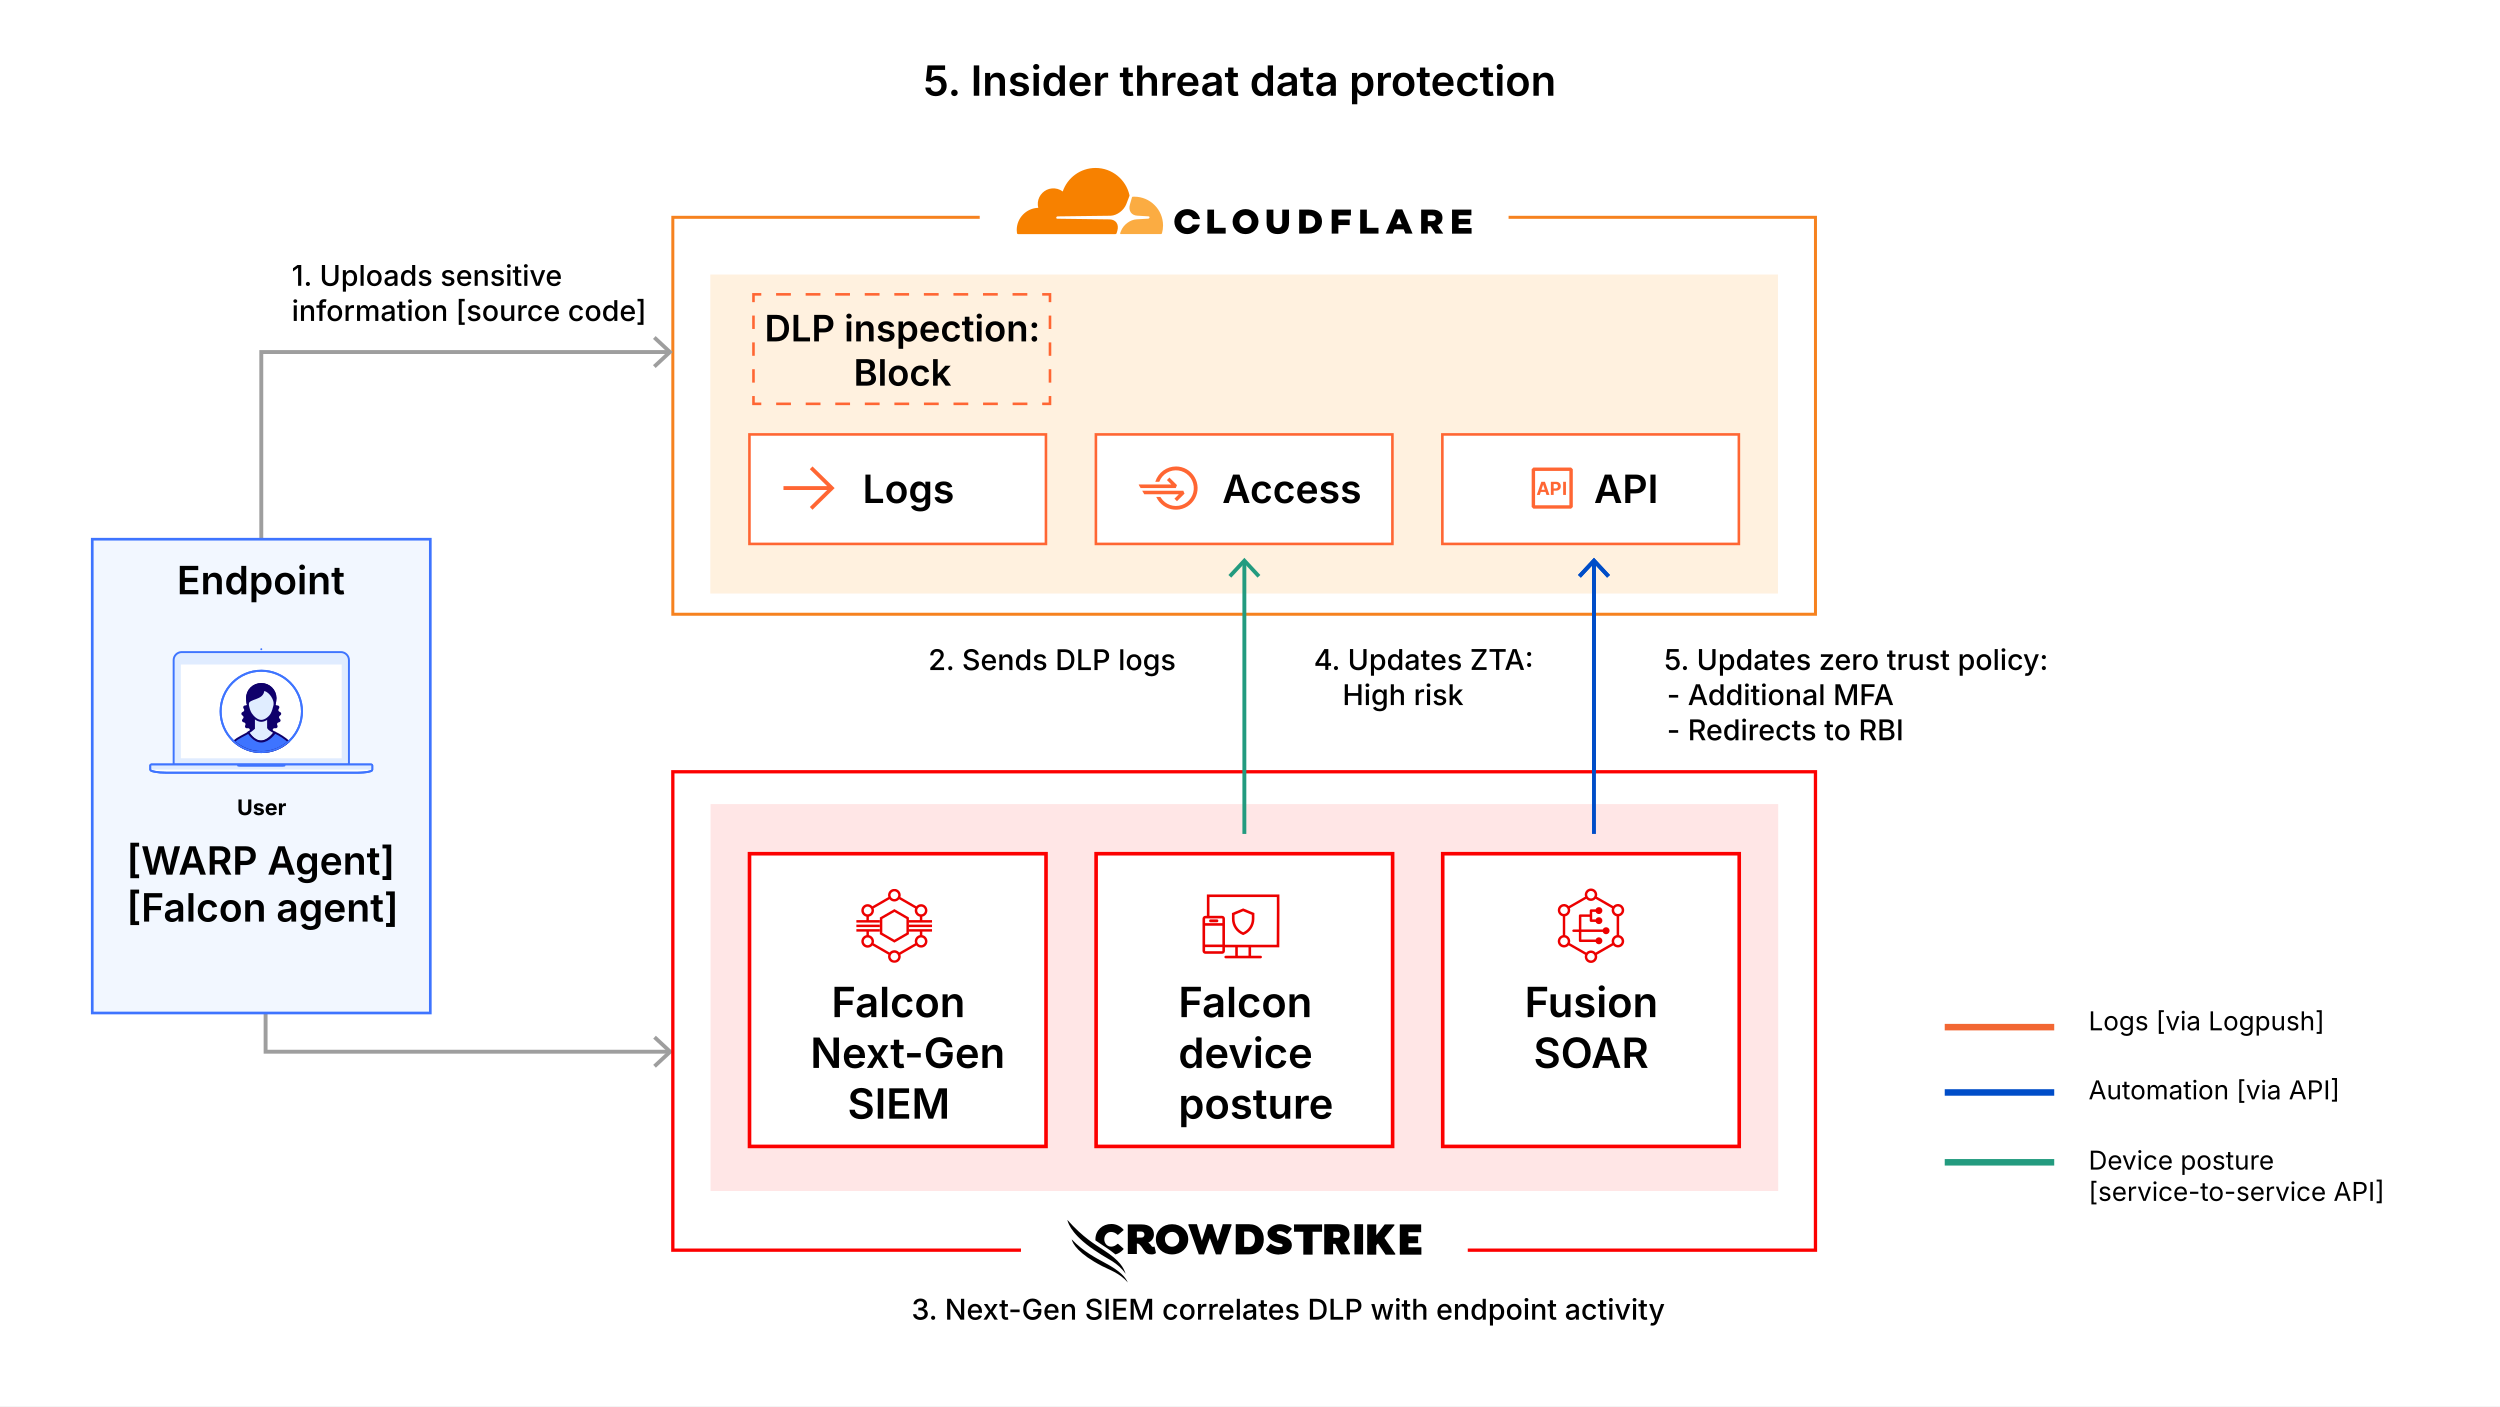
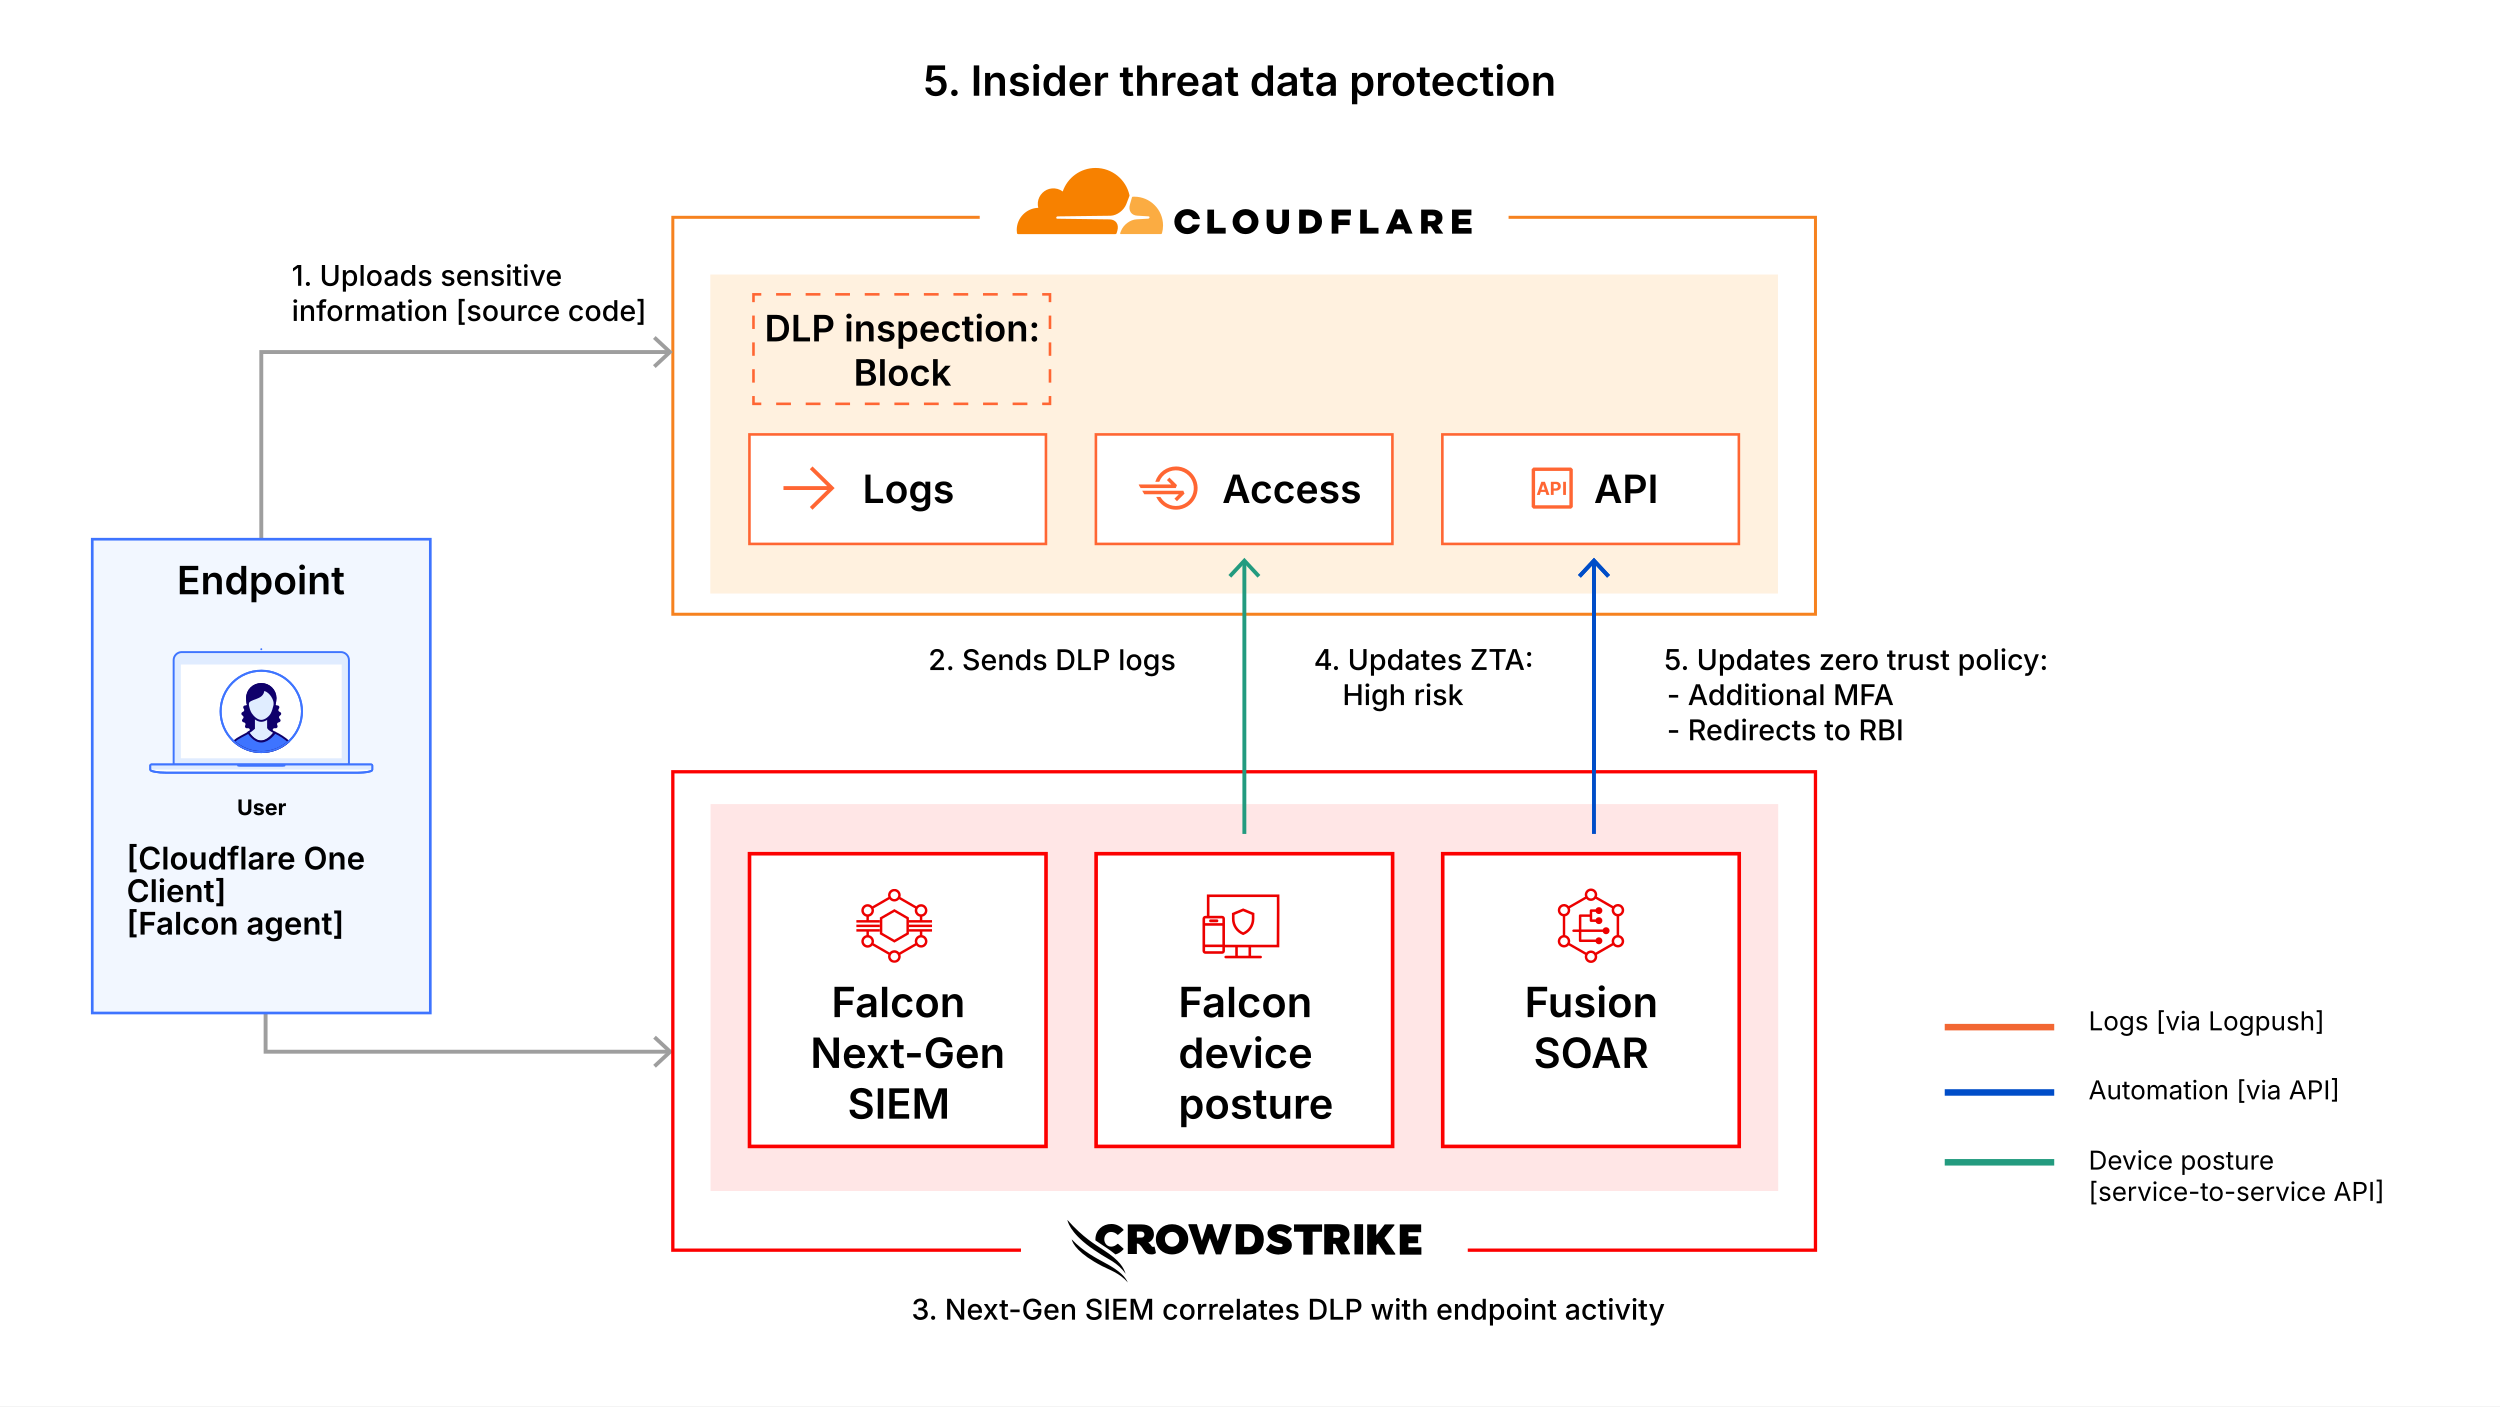
<svg xmlns="http://www.w3.org/2000/svg" width="1920" height="1080" fill="none" viewBox="0 0 1920 1080">
  <g clip-path="url(#clip0_1_1554)">
    <path fill="#fff" d="M1920 0H0v1080h1920z" />
    <path fill="#fff" stroke="#f6821f" stroke-width="2.31" d="M1394.28 166.9H516.73v304.84h877.55z" />
    <path fill="#fff" d="M1158.59 146.37H752.42v48h406.17z" />
    <path fill="#f78100" d="m857.57 179.08.57-1.99c.68-2.36.43-4.56-.72-6.15-1.06-1.47-2.82-2.35-4.96-2.45l-40.51-.51a.81.81 0 0 1-.64-.33.83.83 0 0 1-.08-.74c.14-.4.53-.69.94-.72l40.9-.51c4.85-.22 10.1-4.15 11.95-8.96l2.33-6.1a1.36 1.36 0 0 0 .07-.8c-2.68-11.92-13.31-20.83-26.02-20.83-11.7 0-21.65 7.56-25.22 18.06a12.03 12.03 0 0 0-8.41-2.33c-5.61.56-10.13 5.09-10.7 10.7-.15 1.46-.03 2.86.31 4.18-9.17.29-16.53 7.81-16.53 17.05 0 .83.07 1.65.18 2.46.06.39.39.68.78.68h74.8s.01.01.03.01c.43-.01.81-.29.93-.71z" />
    <path fill="#fbac42" d="M871.06 151.05c-.38 0-.75.01-1.13.03-.06 0-.13.01-.18.04-.19.07-.35.22-.4.43l-1.58 5.49c-.68 2.36-.43 4.54.72 6.15 1.06 1.49 2.82 2.35 4.96 2.45l8.64.51a.8.8 0 0 1 .61.33c.14.21.18.47.1.74-.14.4-.53.69-.94.72l-8.98.51c-4.88.22-10.13 4.15-11.96 8.96l-.65 1.7c-.11.31.1.64.43.65h30.91c.38 0 .69-.24.79-.6.54-1.9.82-3.92.82-6-.01-12.21-9.92-22.12-22.16-22.12z" />
    <path fill="#000" d="M927.28 160.97h5.11v13.98h8.93v4.47h-14.04zm19.35 9.28v-.06c0-5.29 4.27-9.6 9.96-9.6s9.91 4.25 9.91 9.55v.06c0 5.29-4.27 9.6-9.96 9.6s-9.91-4.25-9.91-9.55m14.66 0v-.06c0-2.67-1.92-4.99-4.74-4.99s-4.67 2.26-4.67 4.93v.06c0 2.67 1.92 4.99 4.72 4.99s4.68-2.26 4.68-4.93m11.48 1.09v-10.36h5.2v10.25c0 2.67 1.35 3.93 3.4 3.93s3.4-1.21 3.4-3.79v-10.39h5.2v10.23c0 5.96-3.4 8.57-8.64 8.57-5.27 0-8.56-2.67-8.56-8.43m25.01-10.38h7.11c6.59 0 10.42 3.79 10.42 9.11v.06c0 5.32-3.88 9.28-10.52 9.28h-7.02v-18.45zm7.21 13.92c3.06 0 5.09-1.68 5.09-4.67v-.06c0-2.95-2.03-4.67-5.09-4.67h-2.08v9.39h2.08zm17.76-13.92h14.77v4.49h-9.66v3.13h8.74v4.25h-8.74v6.58h-5.11zm21.88 0h5.12v13.98h8.94v4.47h-14.06zm27.43-.14h4.93l7.86 18.59h-5.49l-1.35-3.29h-7.11l-1.32 3.29h-5.38l7.85-18.59zm4.47 11.33-2.06-5.25-2.08 5.25zm14.9-11.19h8.73c2.82 0 4.77.74 6.02 2 1.08 1.06 1.64 2.47 1.64 4.29v.06c0 2.82-1.5 4.7-3.79 5.67l4.4 6.43h-5.92l-3.71-5.59h-2.24v5.59h-5.11v-18.45zm8.49 8.85c1.74 0 2.74-.85 2.74-2.18v-.06c0-1.44-1.06-2.18-2.76-2.18h-3.35v4.42h3.38zm-183.83 2.6c-.72 1.61-2.22 2.76-4.22 2.76-2.79 0-4.72-2.32-4.72-4.99v-.06c0-2.67 1.88-4.93 4.67-4.93 2.11 0 3.71 1.29 4.39 3.06h5.39c-.86-4.39-4.72-7.67-9.73-7.67-5.7 0-9.96 4.29-9.96 9.6v.06c0 5.29 4.22 9.55 9.91 9.55 4.88 0 8.68-3.15 9.68-7.38zm199.08-11.46h14.87v4.36h-9.8v2.79h8.88v4.05h-8.88v2.93h9.94v4.36h-15.01z" />
    <path fill="#fff1df" fill-rule="evenodd" d="M1365.48 210.83v245.01H545.53V210.83z" clip-rule="evenodd" />
    <path fill="#fff" stroke="#f63" stroke-width="2" d="M803.29 333.64H575.57v84.09h227.72z" />
    <path fill="#f63" d="m624.01 358.22-2.07 2.12 13.29 13.03H601.7v2.97h33.53l-13.29 13.03 2.07 2.13L641 374.86z" />
    <path fill="#fff" stroke="#f63" stroke-width="2" d="M1069.37 333.64H841.65v84.09h227.72z" />
    <mask id="mask0_1_1554" width="51" height="51" x="874" y="349" maskUnits="userSpaceOnUse" style="mask-type:luminance">
      <path fill="#fff" d="M924.44 349.81h-50.1v50.1h50.1z" />
    </mask>
    <g fill="#f63" mask="url(#mask0_1_1554)">
      <path d="M903.15 358.25c-3.5 0-6.92 1.11-9.75 3.16a16.55 16.55 0 0 0-6.03 8.29l-.11.34h3.05l.07-.16c1.13-2.86 3.19-5.26 5.85-6.81a13.69 13.69 0 0 1 16.8 2.37 13.68 13.68 0 0 1 1.62 16.88 13.7 13.7 0 0 1-7.07 5.54 13.706 13.706 0 0 1-16.01-5.61c-.08-.12-.15-.23-.22-.36l-.16-.27h-3.2l.19.38q.435.93.99 1.8c1.55 2.43 3.71 4.41 6.26 5.75s5.41 1.99 8.29 1.9c2.88-.1 5.69-.95 8.14-2.46s4.47-3.64 5.86-6.17a16.64 16.64 0 0 0 2.04-8.26 16.6 16.6 0 0 0-8.39-14.14 16.6 16.6 0 0 0-8.22-2.18z" />
      <path d="m903.93 372.58-5.82-5.82-1.93 1.93 3.38 3.39h-25.21l1.63 2.73H903l.93-2.24zm-.04 12.34-1.93-1.93 3.38-3.39h-26.53l-1.62-2.74h31.59l.93 2.25-5.82 5.82z" />
    </g>
    <path fill="#fff" stroke="#f63" stroke-width="2" d="M1335.45 333.64h-227.72v84.09h227.72z" />
    <path fill="#f63" d="M1206.59 359.07h-28.95l-1.32 1.32v28.95l1.32 1.32h28.95l1.32-1.32v-28.95zm-1.32 28.95h-26.32V361.7h26.32z" />
    <path fill="#f63" d="M1183.3 377.82h3.65l.75 2.3h2.29l-3.49-10.11h-2.75l-3.49 10.11h2.29zm1.79-5.5h.08l1.24 3.83h-2.57zm8.12 4.52h1.8c.69.02 1.37-.13 1.99-.43.53-.27.97-.69 1.26-1.2.3-.54.45-1.16.43-1.78.01-.62-.13-1.23-.43-1.78-.29-.51-.72-.93-1.24-1.21a4.05 4.05 0 0 0-1.96-.44h-3.99v10.11h2.14v-3.28zm0-5.08h1.44c.35-.01.71.06 1.03.21.26.13.47.33.6.59.13.28.2.58.2.88s-.07.61-.2.88c-.13.26-.35.47-.6.6-.32.15-.67.23-1.02.22h-1.45zm9.43-1.75h-2.14v10.11h2.14z" />
    <path stroke="#f63" stroke-width="2" d="M578.67 232.06v-6h6" />
    <path stroke="#f63" stroke-dasharray="11.35 11.35" stroke-width="2" d="M596.03 226.06h198.69" />
    <path stroke="#f63" stroke-width="2" d="M800.39 226.06h6v6" />
    <path stroke="#f63" stroke-dasharray="10.3 10.3" stroke-width="2" d="M806.39 242.36V299" />
    <path stroke="#f63" stroke-width="2" d="M806.39 304.15v6h-6" />
    <path stroke="#f63" stroke-dasharray="11.35 11.35" stroke-width="2" d="M789.04 310.15H590.35" />
    <path stroke="#f63" stroke-width="2" d="M584.67 310.15h-6v-6" />
    <path stroke="#f63" stroke-dasharray="10.3 10.3" stroke-width="2" d="M578.67 293.85v-56.64" />
    <text xml:space="preserve" fill="#000" font-family="Inter" font-size="28" font-weight="600" letter-spacing="0em" style="white-space:pre">
      <tspan x="587.18" y="262.182">DLP inspection:
</tspan>
      <tspan x="655.58" y="296.182">Block</tspan>
    </text>
    <path fill="#3e74ff" d="M203.35 498.52c.41 0 .74-.33.74-.74s-.33-.74-.74-.74-.74.33-.74.74.33.74.74.74" />
    <path stroke="#004dc8" stroke-miterlimit="10" stroke-width="3" d="M1224.17 699.45v-267.8" />
    <path fill="#004dc8" d="m1236.44 441.59-2.2 2.04-10.07-10.83-10.07 10.83-2.2-2.04 12.27-13.2z" />
    <path stroke="#9e9e9e" stroke-miterlimit="10" stroke-width="3" d="M513.48 270.37H200.67v142.94" />
    <path fill="#9e9e9e" d="m503.54 258.1-2.05 2.19 10.84 10.07-10.84 10.07 2.05 2.2 13.19-12.27z" />
    <path stroke="#9e9e9e" stroke-miterlimit="10" stroke-width="3" d="M513.64 807.72H203.98v-53.03" />
    <path fill="#9e9e9e" d="m503.7 795.45-2.04 2.2 10.83 10.07-10.83 10.07 2.04 2.2 13.2-12.27z" />
    <text xml:space="preserve" fill="#000" font-family="Inter" font-size="22" font-weight="500" letter-spacing="0em" style="white-space:pre">
      <tspan x="712.91" y="514.62">2. Sends DLP logs</tspan>
    </text>
    <text xml:space="preserve" fill="#000" font-family="Inter" font-size="22" font-weight="500" letter-spacing="0em" style="white-space:pre">
      <tspan x="1278" y="514.5">5. Updates zero trust policy:
</tspan>
      <tspan x="1245" y="541.5">      - Additional MFA
</tspan>
      <tspan x="1245" y="568.5">      - Redirects to RBI
</tspan>
    </text>
    <text xml:space="preserve" fill="#000" font-family="Inter" font-size="22" font-weight="500" letter-spacing="0em" style="white-space:pre">
      <tspan x="1009" y="514.5">4. Updates ZTA:
</tspan>
      <tspan x="1031" y="541.5">High risk</tspan>
    </text>
    <text xml:space="preserve" fill="#000" font-family="Inter" font-size="22" font-weight="500" letter-spacing="0em" style="white-space:pre">
      <tspan x="224" y="219.5">1. Uploads sensitive
</tspan>
      <tspan x="224" y="246.5">information [source code]</tspan>
    </text>
    <text xml:space="preserve" fill="#000" font-family="Inter" font-size="32.05" font-weight="600" letter-spacing="0em" style="white-space:pre">
      <tspan x="709.04" y="73.534">5. Insider threat data protection</tspan>
    </text>
    <text xml:space="preserve" fill="#000" font-family="Inter" font-size="30" font-weight="600" letter-spacing="0em" style="white-space:pre">
      <tspan x="662.45" y="386.309">Logs </tspan>
    </text>
    <text xml:space="preserve" fill="#000" font-family="Inter" font-size="30" font-weight="600" letter-spacing="0em" style="white-space:pre">
      <tspan x="938.64" y="386.309">Access</tspan>
    </text>
    <text xml:space="preserve" fill="#000" font-family="Inter" font-size="30" font-weight="600" letter-spacing="0em" style="white-space:pre">
      <tspan x="1224.17" y="386.309">API</tspan>
    </text>
    <path stroke="#f26733" stroke-miterlimit="10" stroke-width="5" d="M1577.64 788.84h-84.08" />
    <path stroke="#239b7f" stroke-miterlimit="10" stroke-width="5" d="M1493.56 892.65h84.08" />
    <path stroke="#004dc8" stroke-miterlimit="10" stroke-width="5" d="M1493.56 839.01h84.08" />
    <path fill="#f2f7ff" stroke="#3e74ff" stroke-width="2.06" d="M330.48 414.11H70.85v363.87h259.63z" />
    <path fill="#3e74ff" d="M200.67 499.32c.41 0 .74-.33.74-.74s-.33-.74-.74-.74-.74.33-.74.74.33.74.74.74" />
    <path fill="#e0ecff" fill-rule="evenodd" stroke="#3e74ff" stroke-miterlimit="10" stroke-width="1.5" d="M261.84 500.8H139.5c-3.24 0-6.14 2.73-6.14 6.14v80.36h134.62v-80.36c0-3.41-2.9-6.14-6.14-6.14Z" clip-rule="evenodd" />
    <path fill="#fff" d="M273.44 593.45H128.07c-7.51 0-12.63-1.19-12.63-2.22v-3.41c0-.34.34-.68.68-.68h169.09c.34 0 .68.34.68.68v3.41c.17 1.02-3.75 2.22-12.46 2.22z" />
    <path stroke="#3e74ff" stroke-miterlimit="10" stroke-width="1.5" d="M273.44 593.45H128.07c-7.51 0-12.63-1.19-12.63-2.22v-3.41c0-.34.34-.68.68-.68h169.09c.34 0 .68.34.68.68v3.41c.17 1.02-3.75 2.22-12.46 2.22z" />
    <path fill="#e0ecff" d="M285.81 587.82c0-.34-.34-.68-.68-.68H116.04c-.34 0-.68.34-.68.68v3.24h170.62v-3.24z" />
    <path stroke="#3e74ff" stroke-miterlimit="10" stroke-width="1.5" d="M273.44 593.45H128.07c-7.51 0-12.63-1.19-12.63-2.22v-3.41c0-.34.34-.68.68-.68h169.09c.34 0 .68.34.68.68v3.41c.17 1.02-3.75 2.22-12.46 2.22z" />
    <path fill="#fff" d="M262.43 510.36H138.9v72h123.53z" />
    <path fill="#3e74ff" fill-rule="evenodd" d="M219.18 587.48v.68c0 .51-1.02.68-1.88.68h-33.27c-.85 0-1.88-.17-1.88-.68v-.68" clip-rule="evenodd" />
    <path fill="#fff" stroke="#3e74ff" stroke-miterlimit="10" stroke-width="1.5" d="M200.67 577.6c17.25 0 31.24-13.99 31.24-31.24s-13.99-31.24-31.24-31.24-31.24 13.99-31.24 31.24 13.99 31.24 31.24 31.24Z" />
    <path fill="#0f006b" d="M199.5 534.64c.55-.84 1.78-.84 2.33 0l.44.68c.43.66 1.33.83 1.98.37l.65-.47c.82-.58 1.96-.14 2.17.84l.17.8c.17.77.94 1.25 1.71 1.06l.78-.2c.97-.25 1.88.58 1.72 1.57l-.13.82c-.12.78.43 1.51 1.21 1.6l.81.1c.99.12 1.54 1.22 1.04 2.08l-.42.72c-.4.68-.15 1.56.55 1.93l.73.39c.88.47.99 1.69.21 2.31l-.65.52c-.61.49-.7 1.4-.18 1.99l.54.63c.65.76.32 1.94-.64 2.24l-.79.25c-.75.24-1.16 1.05-.89 1.79l.28.78c.34.94-.4 1.92-1.4 1.86l-.81-.05c-.79-.05-1.46.56-1.48 1.35l-.02.82c-.03 1-1.07 1.65-1.98 1.22l-.73-.34c-.72-.33-1.57 0-1.87.73l-.31.75c-.39.93-1.6 1.15-2.29.43l-.56-.58c-.55-.57-1.46-.57-2.01 0l-.56.58c-.69.72-1.9.5-2.29-.43l-.31-.75c-.3-.73-1.16-1.06-1.87-.73l-.73.34c-.91.42-1.95-.22-1.98-1.22l-.02-.82c-.02-.79-.7-1.4-1.48-1.35l-.81.05c-1 .07-1.74-.91-1.4-1.86l.28-.78a1.39 1.39 0 0 0-.89-1.79l-.79-.25c-.95-.3-1.29-1.48-.64-2.24l.54-.63c.51-.6.43-1.5-.18-1.99l-.65-.52c-.78-.63-.67-1.84.21-2.31l.73-.39c.7-.37.94-1.25.55-1.93l-.42-.72c-.5-.87.05-1.96 1.04-2.08l.81-.1c.78-.09 1.33-.82 1.21-1.6l-.13-.82c-.16-.99.75-1.82 1.72-1.57l.78.2c.77.2 1.54-.28 1.71-1.06l.17-.8c.21-.98 1.36-1.43 2.17-.84l.65.47c.64.46 1.54.29 1.98-.37z" />
    <path fill="#e0edff" stroke="#0f006b" stroke-miterlimit="10" stroke-width="1.5" d="M190.56 562.63c1.63-.89 3.13-1.99 4.48-3.26v-8.24l10.86.13v7.75c.5.96 2.37 2.15 4.87 3.55 0 0-4.65 6.93-10.48 6.93s-9.73-6.86-9.73-6.86Z" />
    <path fill="#3e74ff" stroke="#0f006b" stroke-miterlimit="10" stroke-width="1.5" d="M200.76 577.6c7.75.01 15.23-2.87 20.97-8.09-3.2-2.75-6.75-5.07-10.56-6.9 0 0-4.71 6.88-10.54 6.88s-9.76-6.79-9.76-6.79c-3.58 2.02-7.98 3.92-11.27 6.63a31.13 31.13 0 0 0 21.16 8.26z" />
    <path fill="#e0edff" stroke="#0f006b" stroke-miterlimit="10" stroke-width="1.5" d="M199.71 540.7c.06-.23.17-.45.31-.64s.33-.34.54-.46c.21-.11.44-.18.68-.2s.48.01.7.09c1.36.41.59 5.34-3.2 5.16q.585-1.95.96-3.96z" />
    <path fill="#e0edff" stroke="#0f006b" stroke-miterlimit="10" stroke-width="1.5" d="M201.66 540.7a1.77 1.77 0 0 0-.89-1.11c-.22-.11-.46-.18-.7-.2s-.49.02-.72.1c-1.18.48-.59 5.34 3.2 5.16-.38-1.3-.68-2.62-.88-3.96z" />
    <path fill="#e0edff" stroke="#0f006b" stroke-miterlimit="10" stroke-width="1.5" d="M211.46 536.18c0 2.82-1.03 8.55-2.84 12.01-1.34 2.57-4.81 5.43-7.95 5.43s-6.25-2.86-7.95-5.43c-2.16-3.26-2.84-9.2-2.84-12.01s1.14-5.61 3.16-7.63 4.77-3.16 7.63-3.16 5.61 1.14 7.63 3.16 3.16 4.77 3.16 7.63Z" />
    <path fill="#0f006b" stroke="#0f006b" stroke-linejoin="round" stroke-width="1.5" d="M210.91 539.72c-.51-4.29-4.67-10-9.31-10l-.77-3.56 1.44 3.6c0 7.78-11.53 5.7-12.01 10.84l-.18-.18c-.24-1.5-.37-3.01-.38-4.53 0-5.96 5.02-10.61 10.98-10.61 2.88 0 5.65 1.12 7.71 3.14a10.92 10.92 0 0 1 3.27 7.65c-.06 1.48-.26 2.95-.61 4.4l-.13-.75z" />
    <path stroke="#3e74ff" stroke-miterlimit="10" stroke-width="1.5" d="M200.67 577.6c17.25 0 31.24-13.99 31.24-31.24s-13.99-31.24-31.24-31.24-31.24 13.99-31.24 31.24 13.99 31.24 31.24 31.24Z" />
-     <text xml:space="preserve" fill="#000" font-family="Inter" font-size="30" font-weight="600" letter-spacing="0em" style="white-space:pre">
-       <tspan x="97.24" y="671.769">[WARP Agent]</tspan>
+     <text xml:space="preserve" fill="#000" font-family="Inter" font-size="24" font-weight="600" letter-spacing="0em" style="white-space:pre">
+       <tspan x="97.24" y="667.769">[Cloudflare One</tspan>
+       <tspan x="97.24" y="692.769">Client]</tspan>
    </text>
-     <text xml:space="preserve" fill="#000" font-family="Inter" font-size="30" font-weight="600" letter-spacing="0em" style="white-space:pre">
-       <tspan x="97.24" y="707.769">[Falcon agent]</tspan>
+     <text xml:space="preserve" fill="#000" font-family="Inter" font-size="24" font-weight="600" letter-spacing="0em" style="white-space:pre">
+       <tspan x="97.24" y="717.769">[Falcon agent]</tspan>
    </text>
    <text xml:space="preserve" fill="#000" font-family="Inter" font-size="30" font-weight="600" letter-spacing="0em" style="white-space:pre">
      <tspan x="135.87" y="456.399">Endpoint</tspan>
    </text>
    <path fill="#fff" stroke="#fc0000" stroke-width="2.54" d="M1394.28 592.72H516.73v367.41h877.55z" />
    <path fill="#fff" d="M784.11 981.74h343.13v-48H784.11z" />
    <path fill="#fc0000" fill-rule="evenodd" d="M1365.65 617.54v297.15H545.7V617.54z" clip-rule="evenodd" opacity=".1" />
    <path fill="#fff" stroke="#fc0000" stroke-width="2.78" d="M803.34 655.65H575.62v224.8h227.72zm266.19 0H841.81v224.8h227.72zm266.19 0H1108v224.8h227.72z" />
    <path fill="#000" fill-rule="evenodd" d="M862.84 958.92v.5a12.35 12.35 0 0 1-6.13 3.98 96 96 0 0 0-7.79-5.64c-.83-.5-1.49-.99-2.49-1.66-1.49-.99-3.32-2.16-5.14-3.48v-.83c0-6.8 5.31-11.77 12.27-11.77 3.65 0 6.96 1.66 9.28 4.31v.5l-4.14 3.48h-.5c-1.16-1.33-2.98-2.16-4.81-2.16-1.49 0-2.82.5-3.81 1.66-.99.99-1.49 2.49-1.49 3.98s.5 2.82 1.49 3.98c.99.99 2.32 1.66 3.81 1.66 1.82 0 3.48-.83 4.81-2.16h.5zm-12.44 4.48c-2.65-.5-4.97-1.99-6.63-4.14.17 0 .33.17.5.33.33.17.5.33.83.5 1.66 1.16 3.48 2.16 5.31 3.15v.17zm36.31-5.97.99 4.48v.5c-.99.66-1.99.99-3.15.99-2.82 0-4.31-.66-6.3-3.65-.99-1.49-2.82-4.64-4.48-4.64h-.66v7.96h-6.96v-22.71h10.61c6.13 0 9.45 2.98 9.45 7.63 0 2.82-1.66 5.31-4.31 6.3.66.5 1.33 1.16 1.82 1.82.5.66.83 1.49 1.66 1.49.33 0 .66 0 .99-.17zm-7.79-9.28c0 .66-.17 1.16-.66 1.66-.5.5-1.16.66-1.82.66h-3.32v-4.64h3.32c.66 0 1.33.17 1.82.66.5.5.66 1.16.66 1.66m21.22-7.96c7.13 0 12.43 4.97 12.43 11.6s-5.31 11.6-12.43 11.6-12.43-4.97-12.43-11.6 5.31-11.6 12.43-11.6m2.82 16.58c1.66-.99 2.82-2.82 2.65-4.97 0-1.99-.99-3.81-2.65-4.97-1.66-.99-3.81-.99-5.64 0-1.66.99-2.82 2.82-2.65 4.97 0 1.99.99 3.81 2.65 4.97 1.66.99 3.81.99 5.64 0" clip-rule="evenodd" />
    <path fill="#000" d="M945.4 940.19h-6.3l-3.81 12.93-4.14-12.93h-3.98l-4.14 12.77-3.81-12.77h-6.3l-.33.5 8.12 22.71h3.98l4.48-12.6 4.64 12.6h3.98l8.12-22.71-.33-.5z" />
    <path fill="#000" fill-rule="evenodd" d="M959.16 940.19c7.13 0 11.44 4.64 11.44 11.6s-4.31 11.6-11.44 11.6h-10.11v-23.21h10.11zm-.34 17.57c2.82 0 4.97-2.16 4.97-5.97s-2.16-5.97-4.97-5.97h-3.32v11.77h3.32z" clip-rule="evenodd" />
    <path fill="#000" d="M1008.23 945.99h7.13v-5.64h-21.55v5.64h7.13v17.57h7.13v-17.57h.17z" />
    <path fill="#000" fill-rule="evenodd" d="M1027.29 940.19c5.97 0 9.12 2.98 9.12 7.79 0 2.98-1.66 5.14-4.14 6.3l4.64 8.62-.33.5h-6.8l-4.31-8.12h-1.66v8.12h-6.8v-23.21zm2.16 8.12c0 .66-.17 1.33-.66 1.66-.5.5-1.16.66-1.66.66h-3.15v-4.64h3.15c.66 0 1.33.17 1.66.66.5.5.66 1.16.66 1.82v-.17z" clip-rule="evenodd" />
    <path fill="#000" d="M1040.22 940.19h6.63v23.21h-6.63zm23.05 10.45 7.79-9.78-.33-.5h-7.29l-6.47 8.29v-8.29h-6.96v23.21h6.96v-7.13l1.33-1.49 5.8 8.62h7.29l.33-.5-8.45-12.27v-.17zm28.18-4.65v-5.64h-16.41v23.21h16.58v-5.64h-9.95v-3.15h7.46v-5.31h-7.46v-3.15h9.95l-.17-.33zM982.53 963.4c5.14 0 9.62-2.49 9.62-7.13s-4.48-6.3-8.45-7.46c-1.49-.5-3.15-.99-3.15-1.99s.83-1.33 2.32-1.33c2.32 0 4.31 1.33 5.31 2.32h.5L992 944v-.5c-1.82-1.82-5.31-3.32-9.28-3.32s-9.28 2.82-9.28 6.96 4.14 6.3 7.79 7.29c2.32.66 3.81.66 3.81 1.99s-1.16 1.33-2.82 1.33-4.81-1.33-6.13-2.49h-.5l-3.32 3.98v.5c2.16 2.32 5.8 3.81 10.28 3.81m-116.4 21.4c-1.66-3.65-4.97-8.45-17.9-15.25-5.97-3.32-16.08-8.29-25.2-17.9.83 3.48 5.14 11.11 23.38 20.56 4.97 2.65 13.59 5.31 19.73 12.6m-1.67-6.64c-1.49-4.48-4.14-10.11-17.08-18.4-6.3-4.14-15.58-9.45-27.69-23.04.83 3.65 4.64 13.1 24.04 25.36 6.3 4.48 14.59 7.13 20.72 16.08" />
    <mask id="mask1_1_1554" width="62" height="62" x="1191" y="680" maskUnits="userSpaceOnUse" style="mask-type:luminance">
      <path fill="#fff" d="M1252.31 680.52h-60.89v60.89h60.89z" />
    </mask>
    <g fill="#ec0000" mask="url(#mask1_1_1554)">
      <path d="M1243.51 718.15v-14.42c.75-.15 1.45-.47 2.05-.94s1.07-1.08 1.39-1.77a4.8 4.8 0 0 0 .43-2.21c-.04-.76-.25-1.5-.63-2.16s-.91-1.22-1.55-1.63-1.37-.67-2.13-.74-1.52.03-2.23.31-1.34.73-1.84 1.3l-12.61-7.25c.17-.48.26-.99.27-1.5 0-.63-.12-1.25-.36-1.83s-.59-1.11-1.04-1.55c-.44-.44-.97-.8-1.55-1.04s-1.2-.36-1.83-.36-1.25.12-1.83.36-1.11.59-1.55 1.04c-.44.44-.8.97-1.04 1.55s-.36 1.2-.36 1.83c0 .51.1 1.02.27 1.5l-12.61 7.25c-.44-.51-.99-.92-1.61-1.21a4.76 4.76 0 0 0-5.18.81 4.8 4.8 0 0 0-.64 6.4c.7.96 1.74 1.62 2.9 1.86v14.42c-.75.15-1.45.47-2.05.94s-1.08 1.08-1.39 1.78c-.32.69-.46 1.45-.43 2.22.04.76.25 1.5.64 2.17.38.66.91 1.22 1.56 1.63a4.77 4.77 0 0 0 4.36.42c.71-.28 1.34-.73 1.84-1.31l12.61 7.25c-.17.48-.26.99-.27 1.5 0 .63.12 1.25.36 1.83s.59 1.11 1.04 1.55c.44.44.97.8 1.55 1.04s1.2.36 1.83.36 1.25-.12 1.83-.36 1.11-.59 1.55-1.04c.44-.44.8-.97 1.04-1.55s.36-1.2.36-1.83c0-.51-.1-1.02-.27-1.5l12.61-7.25c.5.57 1.13 1.01 1.84 1.29s1.47.38 2.22.31c.75-.08 1.48-.33 2.12-.74s1.17-.97 1.55-1.63.6-1.39.63-2.15c.04-.76-.11-1.51-.42-2.2s-.78-1.3-1.38-1.77c-.59-.47-1.29-.8-2.03-.95zm-.95-22.01c.57 0 1.13.17 1.61.48.48.32.85.77 1.07 1.3s.28 1.11.17 1.67-.39 1.08-.79 1.48c-.4.41-.92.68-1.48.79s-1.14.06-1.67-.16a2.9 2.9 0 0 1-1.3-1.07c-.32-.48-.49-1.04-.49-1.61a2.884 2.884 0 0 1 2.88-2.89zm-20.7-11.9c.57 0 1.13.17 1.61.48.48.32.85.77 1.07 1.3s.28 1.11.17 1.67-.39 1.08-.79 1.48c-.4.41-.92.68-1.48.79s-1.14.06-1.67-.16a2.9 2.9 0 0 1-1.3-1.07c-.32-.48-.49-1.04-.49-1.61a2.884 2.884 0 0 1 2.88-2.89zm-23.59 14.79c0-.57.17-1.13.49-1.6s.77-.84 1.3-1.06a2.87 2.87 0 0 1 3.13.63c.4.4.68.92.79 1.48s.05 1.14-.17 1.66c-.22.53-.59.98-1.06 1.29-.47.32-1.03.49-1.6.49a2.884 2.884 0 0 1-2.88-2.89m2.88 26.71c-.57 0-1.13-.17-1.61-.48a2.9 2.9 0 0 1-1.07-1.3c-.22-.53-.28-1.11-.17-1.67s.39-1.08.79-1.48c.4-.41.92-.68 1.48-.79s1.14-.06 1.67.16.98.59 1.3 1.07.49 1.04.49 1.61a2.884 2.884 0 0 1-2.88 2.89zm20.71 11.91c-.57 0-1.13-.17-1.61-.48a2.9 2.9 0 0 1-1.07-1.3c-.22-.53-.28-1.11-.17-1.67s.39-1.08.79-1.48c.4-.41.92-.68 1.48-.79s1.14-.06 1.67.16.98.59 1.3 1.07.49 1.04.49 1.61a2.884 2.884 0 0 1-2.88 2.89zm3.56-6.05c-.44-.51-.99-.93-1.61-1.21s-1.29-.43-1.97-.43-1.35.15-1.97.43-1.17.69-1.61 1.21l-12.61-7.25c.17-.48.26-.99.27-1.5 0-1.11-.38-2.18-1.08-3.03-.7-.86-1.67-1.45-2.75-1.67v-14.42c1.08-.22 2.06-.81 2.75-1.67a4.8 4.8 0 0 0 1.08-3.03c0-.51-.1-1.02-.27-1.5l12.61-7.25c.44.51.99.92 1.61 1.21a4.7 4.7 0 0 0 3.93 0c.62-.28 1.17-.69 1.61-1.2l12.61 7.25c-.17.48-.26.99-.27 1.5 0 1.11.38 2.18 1.08 3.03.7.86 1.67 1.45 2.75 1.67v14.42c-1.08.22-2.06.81-2.75 1.67a4.8 4.8 0 0 0-1.08 3.03c0 .51.1 1.02.27 1.5l-12.61 7.25zm17.14-5.86c-.57 0-1.13-.17-1.61-.48a2.9 2.9 0 0 1-1.07-1.3c-.22-.53-.28-1.11-.17-1.67s.39-1.08.79-1.48c.4-.41.92-.68 1.48-.79s1.14-.06 1.67.16.98.59 1.3 1.07.49 1.04.49 1.61a2.884 2.884 0 0 1-2.88 2.89z" />
      <path d="M1233.45 712.13c-.54 0-1.07.17-1.51.47-.45.31-.79.74-.98 1.25h-16.48v-9.69h6.42v2.91c0 .25.1.49.28.67s.42.28.67.28h3.61a2.68 2.68 0 0 0 2.98 1.68 2.674 2.674 0 0 0 0-5.26c-.61-.11-1.25 0-1.79.3-.54.31-.96.79-1.19 1.38h-2.65v-5.83h2.65a2.68 2.68 0 0 0 2.98 1.68 2.674 2.674 0 0 0 0-5.26c-.61-.11-1.25 0-1.79.3-.54.31-.96.79-1.19 1.38h-3.61c-.25 0-.49.1-.67.28s-.28.42-.28.67v2.91h-7.37c-.25 0-.49.1-.67.28s-.28.42-.28.67v10.65h-4.11c-.25 0-.49.1-.67.28s-.28.42-.28.67.1.49.28.67.42.28.67.28h4.11v6.78c0 .25.1.49.28.67s.42.28.67.28h11.93a2.68 2.68 0 0 0 2.98 1.68 2.674 2.674 0 0 0 0-5.26c-.61-.11-1.25 0-1.79.3-.54.31-.96.79-1.19 1.38h-10.98v-5.83h16.48c.17.46.47.85.85 1.15a2.67 2.67 0 0 0 2.75.33c.44-.2.82-.52 1.1-.92s.44-.87.47-1.36-.08-.97-.3-1.4c-.23-.43-.57-.79-.98-1.04a2.7 2.7 0 0 0-1.38-.38z" />
    </g>
    <mask id="mask2_1_1554" width="65" height="65" x="921" y="678" maskUnits="userSpaceOnUse" style="mask-type:luminance">
      <path fill="#fff" d="M985.51 678.96h-64v64h64z" />
    </mask>
    <g fill="#ec0000" mask="url(#mask2_1_1554)">
      <path d="m982.51 727.55.11-28.48-.03-12.11h-55.72v16.38h-1.1c-1.25 0-2.26 1.01-2.26 2.26v24.68c0 1.25 1.01 2.26 2.26 2.26h12.74c1.25 0 2.26-1.01 2.26-2.26v-2.74h7.88V734h-7.31c-.55 0-1 .45-1 1s.45 1 1 1h26.82c.55 0 1-.45 1-1s-.45-1-1-1h-7.31v-6.46h21.66zm-43.73 2.73c0 .14-.12.26-.26.26h-12.74c-.14 0-.26-.12-.26-.26v-2.9h13.26zm0-4.9h-13.26v-14.43h13.26zm0-16.43h-13.26v-3.35c0-.14.12-.26.26-.26h12.74c.14 0 .26.12.26.26zM958.85 734h-8.2v-6.46h8.2zm-15.12-8.45h-2.95V705.6c0-1.25-1.01-2.26-2.26-2.26h-9.65v-14.38h51.72l.02 10.11-.11 26.48z" />
      <path d="M946.13 701.23v4.51c0 5.41 3.23 10.22 8.24 12.26l.38.15.38-.15c5.01-2.04 8.24-6.86 8.24-12.26v-4.51l-8.62-3.58zm15.24 4.52c0 4.45-2.58 8.43-6.62 10.25-4.03-1.82-6.62-5.8-6.62-10.25v-3.18l6.62-2.75 6.62 2.75zm-26.69.35h-5.06c-.55 0-1 .45-1 1v.2c0 .55.45 1 1 1h5.06c.55 0 1-.45 1-1v-.2c0-.55-.45-1-1-1" />
    </g>
    <mask id="mask3_1_1554" width="59" height="58" x="657" y="682" maskUnits="userSpaceOnUse" style="mask-type:luminance">
      <path fill="#fff" d="M715.88 682.65h-58.31v56.84h58.31z" />
    </mask>
    <g fill="#ec0000" mask="url(#mask3_1_1554)">
      <path d="m686.88 723.94-11.15-6.44v-12.87l11.15-6.44 11.15 6.44v12.87zm-9.26-7.53 9.26 5.34 9.26-5.34v-10.69l-9.26-5.34-9.26 5.34z" />
      <path d="M708.34 718.15v-3.61h-1.89v3.61a4.86 4.86 0 0 0-3.91 4.76c0 .54.11 1.06.28 1.55l-12.23 7.06c-.89-1.07-2.21-1.76-3.71-1.76s-2.82.69-3.71 1.76l-11.86-6.85-.35-.2c.16-.48.26-.98.26-1.51 0-2.36-1.69-4.32-3.91-4.77v-3.65h-1.89v3.65a4.862 4.862 0 0 0 .95 9.63c1.47 0 2.77-.67 3.66-1.7l.27.15 11.97 6.91c-.14.46-.24.94-.24 1.44 0 2.68 2.18 4.86 4.86 4.86s4.86-2.18 4.86-4.86c0-.51-.1-.98-.24-1.44l12.26-7.08a4.8 4.8 0 0 0 3.64 1.67c2.68 0 4.86-2.18 4.86-4.86a4.86 4.86 0 0 0-3.91-4.76m-42 7.78a2.97 2.97 0 1 1 0-5.94 2.97 2.97 0 0 1 0 5.94m20.52 11.67a2.97 2.97 0 0 1-2.97-2.97c0-.16.02-.31.05-.46.1-.66.42-1.24.88-1.68a2.94 2.94 0 0 1 2.04-.83 2.986 2.986 0 0 1 2.92 2.51c.02.15.05.3.05.46a2.97 2.97 0 0 1-2.97 2.97m20.52-11.71c-.75 0-1.43-.29-1.95-.75-.48-.42-.83-.99-.96-1.63-.04-.19-.06-.38-.06-.58 0-1.3.85-2.4 2.02-2.8.3-.1.61-.17.95-.17s.65.07.95.17c1.17.4 2.02 1.49 2.02 2.8a2.97 2.97 0 0 1-2.97 2.97m0-31.51c-1.44 0-2.73.64-3.62 1.65l-12.28-7.09c.14-.46.24-.94.24-1.44 0-2.68-2.18-4.86-4.86-4.86s-4.86 2.18-4.86 4.86c0 .51.1.98.24 1.44l-12.28 7.09c-.89-1-2.17-1.65-3.62-1.65-2.68 0-4.86 2.18-4.86 4.86a4.86 4.86 0 0 0 3.91 4.76v3.57h1.89v-3.57a4.86 4.86 0 0 0 3.91-4.76c0-.56-.11-1.08-.29-1.58l12.23-7.06a4.82 4.82 0 0 0 3.71 1.76c1.49 0 2.82-.69 3.71-1.76l12.24 7.06c-.17.5-.29 1.02-.29 1.58a4.86 4.86 0 0 0 3.91 4.76v3.57h1.89v-3.57a4.86 4.86 0 0 0 3.91-4.76c0-2.68-2.18-4.86-4.86-4.86m-40.06 7.66c-.3.1-.61.17-.95.17s-.65-.07-.95-.17c-1.17-.4-2.02-1.49-2.02-2.8a2.97 2.97 0 0 1 2.97-2.97c.74 0 1.41.28 1.93.73.48.42.84.98.97 1.62.04.2.06.4.06.61 0 1.3-.85 2.4-2.02 2.8zm22.49-14.08c-.1.66-.42 1.24-.88 1.68-.53.51-1.25.83-2.04.83s-1.51-.32-2.04-.83c-.46-.44-.77-1.02-.88-1.68-.02-.15-.05-.3-.05-.46a2.97 2.97 0 0 1 5.94 0c0 .16-.02.31-.05.46m18.54 14.08c-.3.1-.61.17-.95.17s-.65-.07-.95-.17c-1.17-.4-2.02-1.49-2.02-2.8 0-.21.02-.42.07-.61.14-.65.49-1.21.97-1.62.52-.45 1.19-.73 1.93-.73a2.97 2.97 0 0 1 2.97 2.97c0 1.3-.85 2.4-2.02 2.8" />
      <path d="M675.73 706.64h-18.16v1.89h18.16zm0 3.48h-18.16v1.89h18.16zm0 3.48h-18.16v1.89h18.16zm40.14-6.96h-18.16v1.89h18.16zm0 3.48h-18.16v1.89h18.16zm0 3.48h-18.16v1.89h18.16z" />
    </g>
    <path stroke="#239b7f" stroke-miterlimit="10" stroke-width="3" d="M955.67 640.46V431.65" />
    <path fill="#239b7f" d="m967.94 441.59-2.2 2.04-10.06-10.83-10.08 10.83-2.19-2.04 12.27-13.2z" />
    <path stroke="#004dc8" stroke-miterlimit="10" stroke-width="3" d="M1224.17 640.46V431.65" />
    <path fill="#004dc8" d="m1236.44 441.59-2.2 2.04-10.07-10.83-10.07 10.83-2.2-2.04 12.27-13.2z" />
    <text xml:space="preserve" fill="#000" font-family="Inter" font-size="16.5" font-weight="bold" letter-spacing="0em" style="white-space:pre">
      <tspan x="182.043" y="626">User</tspan>
    </text>
    <text xml:space="preserve" fill="#000" font-family="Inter" font-size="32.05" font-weight="600" letter-spacing="0em" style="white-space:pre">
      <tspan x="638.545" y="781.155">Falcon
</tspan>
      <tspan x="622.348" y="820.155">Next-Gen
</tspan>
      <tspan x="650.939" y="859.155">SIEM</tspan>
    </text>
    <text xml:space="preserve" fill="#000" font-family="Inter" font-size="32.05" font-weight="600" letter-spacing="0em" style="white-space:pre">
      <tspan x="905" y="781.155">Falcon
</tspan>
      <tspan x="905" y="820.155">device
</tspan>
      <tspan x="905" y="859.155">posture</tspan>
    </text>
    <text xml:space="preserve" fill="#000" font-family="Inter" font-size="32.05" font-weight="600" letter-spacing="0em" style="white-space:pre">
      <tspan x="1170.92" y="781.155">Fusion
</tspan>
      <tspan x="1177.79" y="820.155">SOAR</tspan>
    </text>
    <text xml:space="preserve" fill="#000" font-family="Inter" font-size="22" font-weight="500" letter-spacing="0em" style="white-space:pre">
      <tspan x="700" y="1013.5">3. Next-Gen SIEM correlates DLP with endpoint activity</tspan>
    </text>
    <text xml:space="preserve" fill="#000" font-family="Inter" font-size="20" letter-spacing="0em" style="white-space:pre">
      <tspan x="1604" y="791.273">Logs [via Logpush]</tspan>
    </text>
    <text xml:space="preserve" fill="#000" font-family="Inter" font-size="20" letter-spacing="0em" style="white-space:pre">
      <tspan x="1604" y="844.273">Automation [via API]</tspan>
    </text>
    <text xml:space="preserve" fill="#000" font-family="Inter" font-size="20" letter-spacing="0em" style="white-space:pre">
      <tspan x="1604" y="898.273">Device posture 
</tspan>
      <tspan x="1604" y="922.273">[service-to-service API]</tspan>
    </text>
  </g>
  <defs>
    <clipPath id="clip0_1_1554">
      <path fill="#fff" d="M0 0h1920v1080H0z" />
    </clipPath>
  </defs>
</svg>
